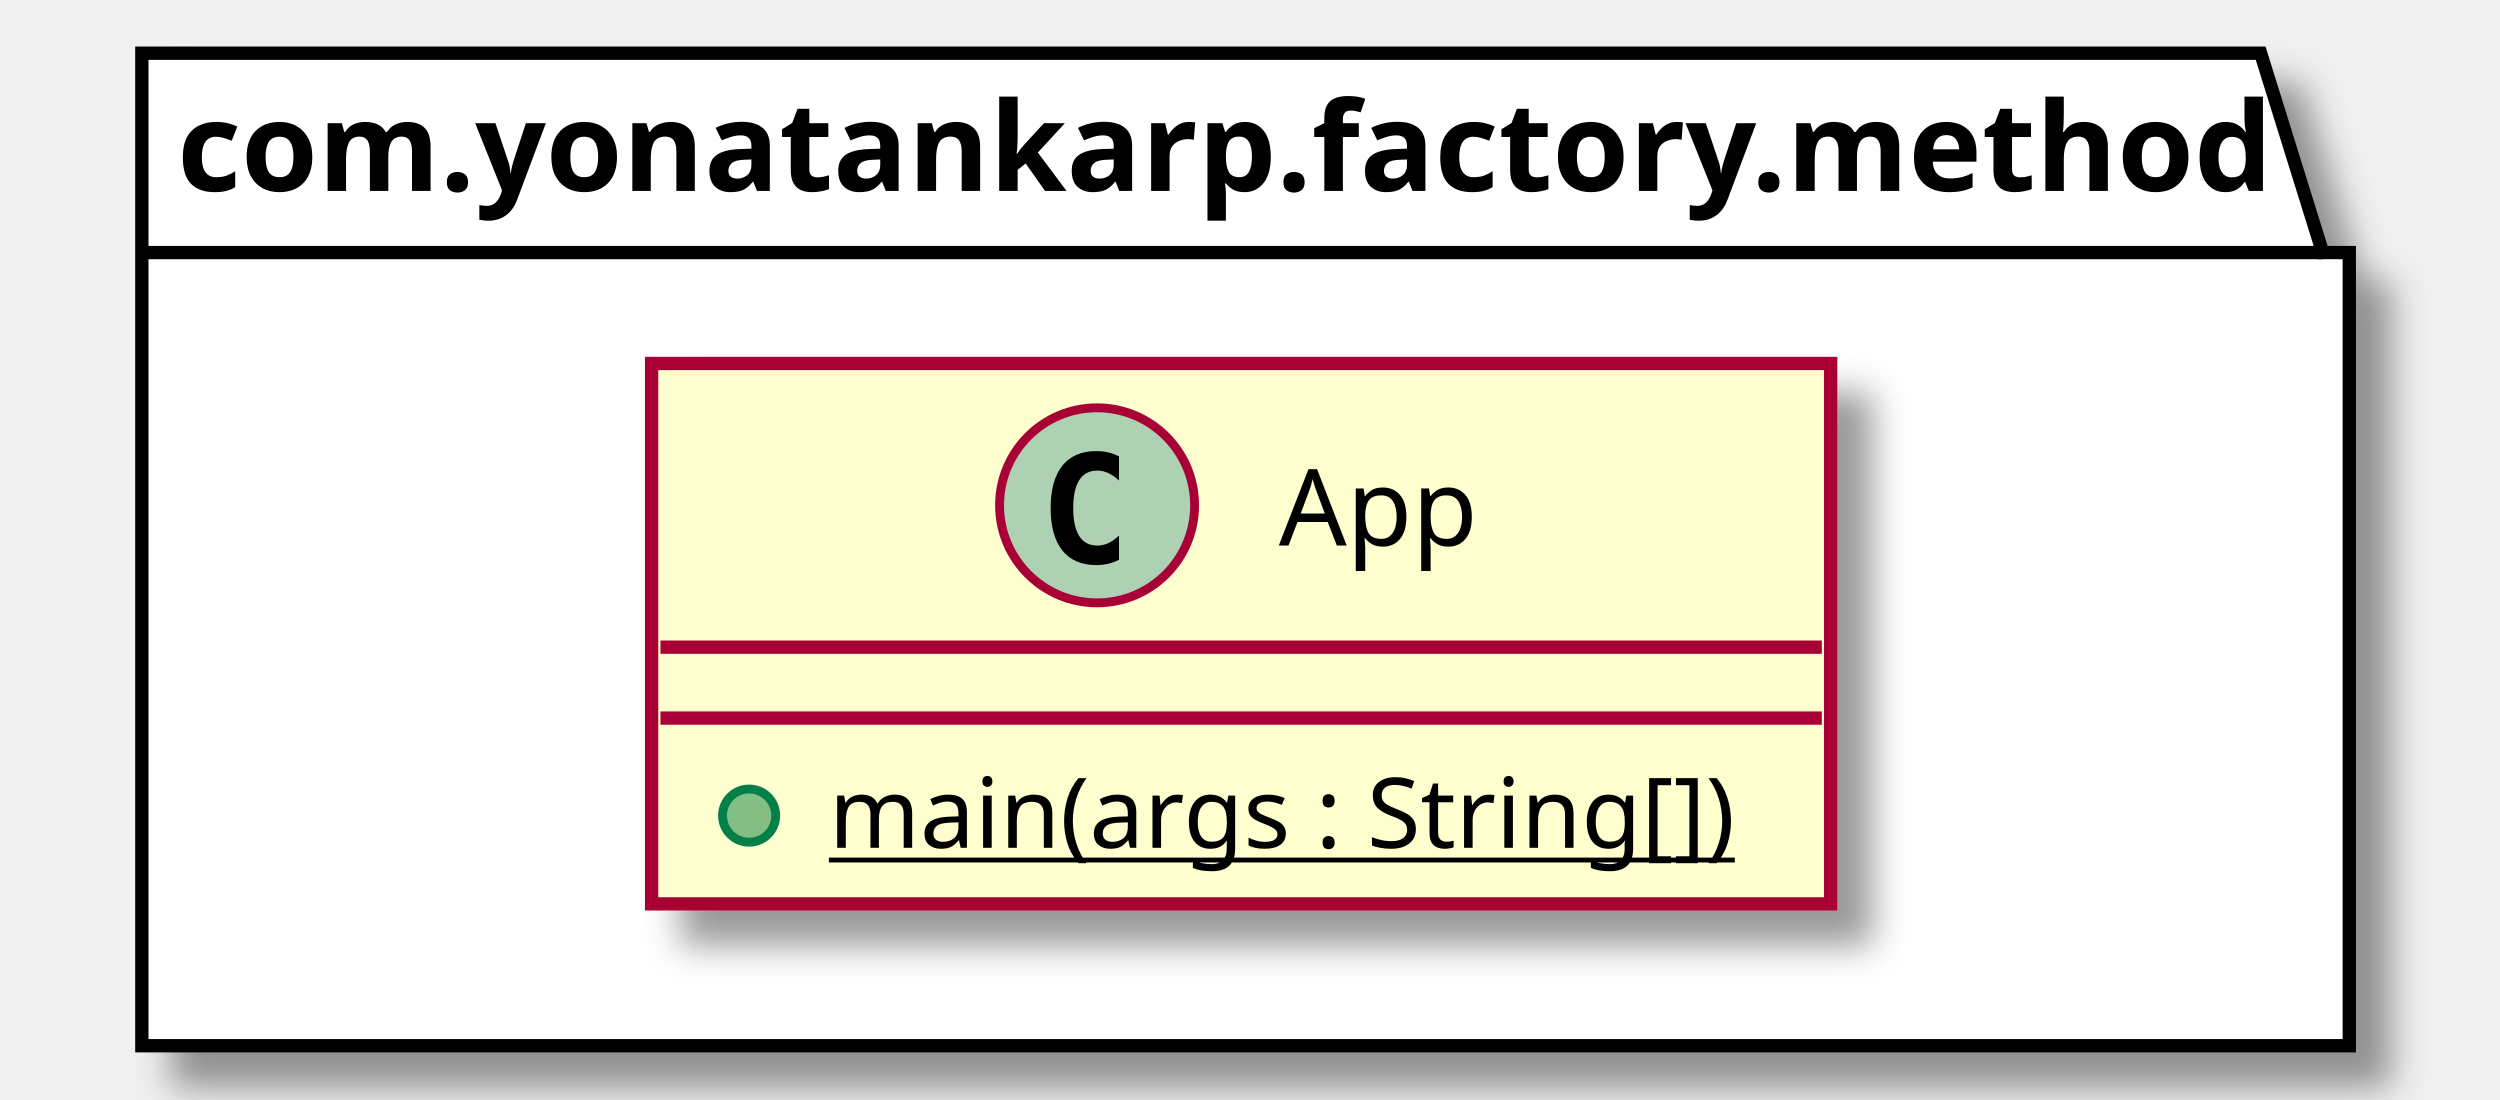
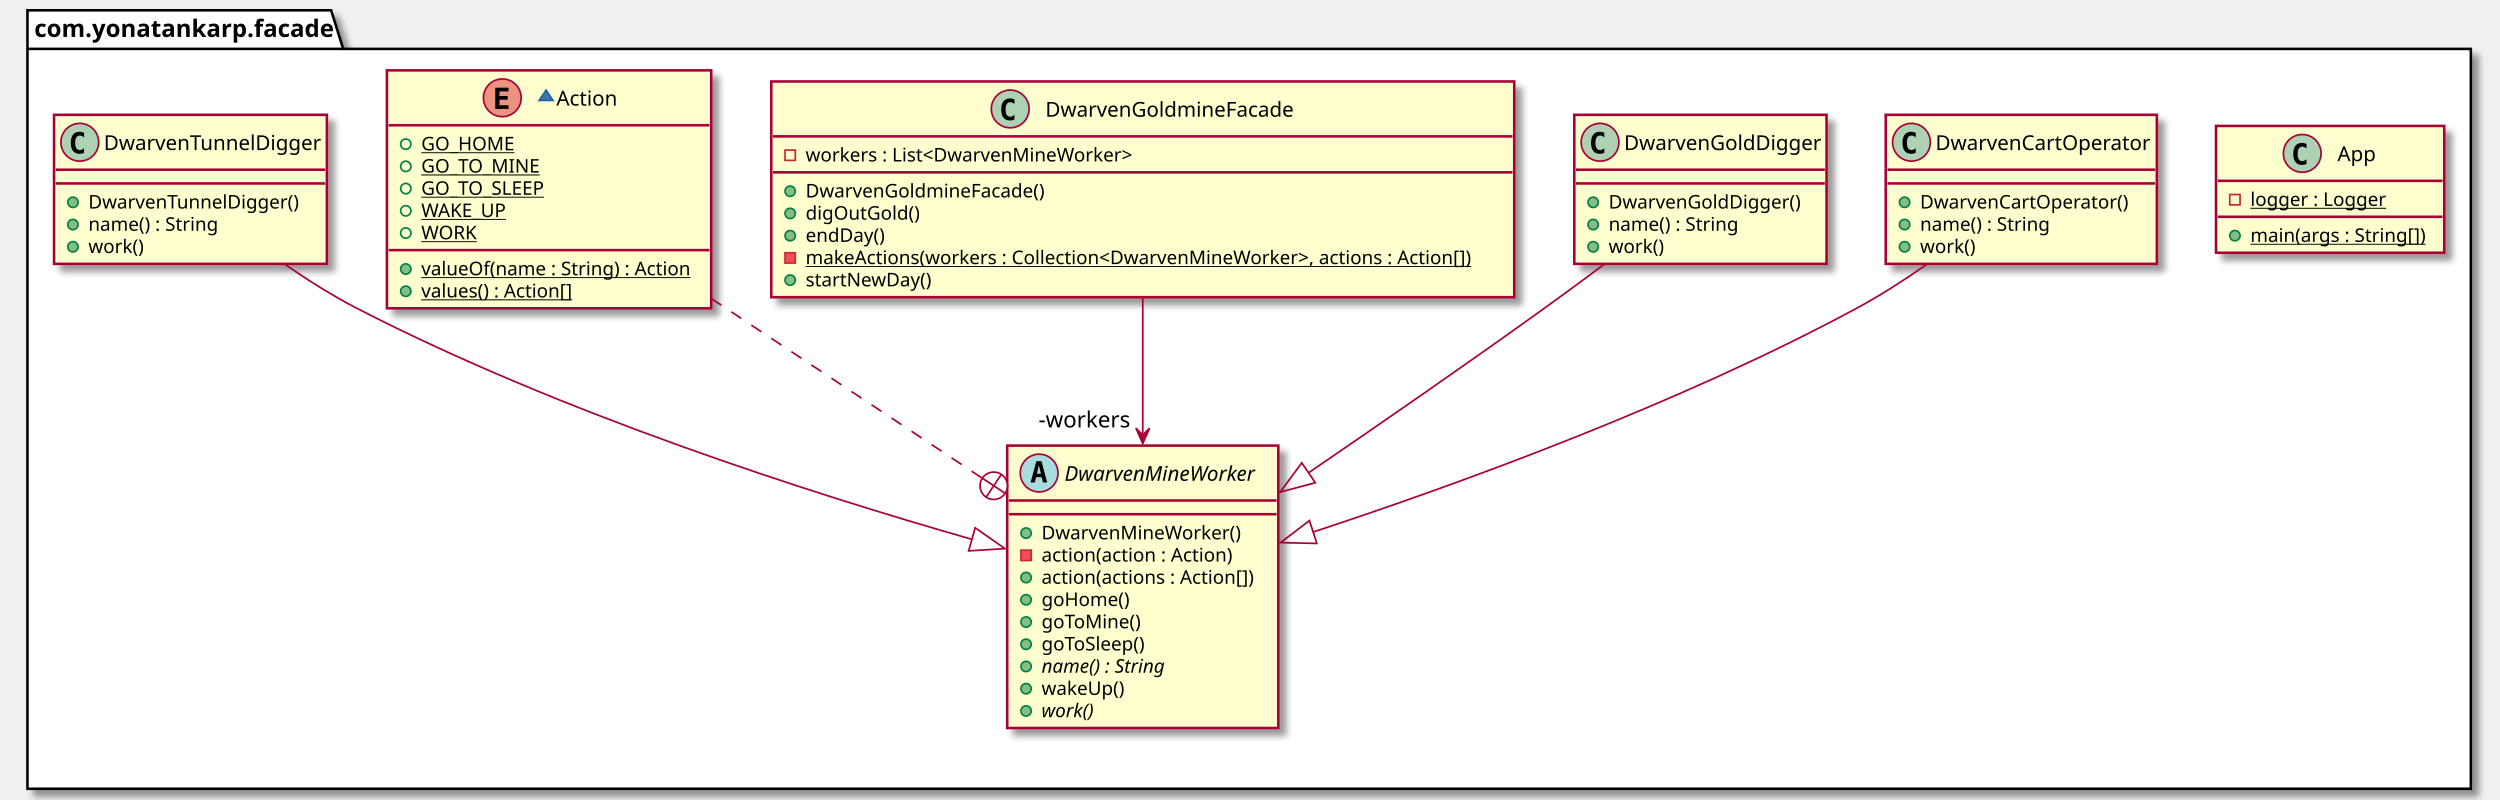
- <svg xmlns="http://www.w3.org/2000/svg" contentScriptType="application/ecmascript" contentStyleType="text/css" height="124px" preserveAspectRatio="none" style="width:282px;height:124px;background:#FFFFFF;" version="1.1" viewBox="0 0 282 124" width="282px" zoomAndPan="magnify">
+ <svg xmlns="http://www.w3.org/2000/svg" contentScriptType="application/ecmascript" contentStyleType="text/css" height="466px" preserveAspectRatio="none" style="width:1457px;height:466px;background:#FFFFFF;" version="1.1" viewBox="0 0 1457 466" width="1457px" zoomAndPan="magnify">
  <defs>
-     <filter height="300%" id="fyu1adzjax36d" width="300%" x="-1" y="-1">
+     <filter height="300%" id="fk1pfjn22dwl2" width="300%" x="-1" y="-1">
      <feGaussianBlur result="blurOut" stdDeviation="2.0" />
      <feColorMatrix in="blurOut" result="blurOut2" type="matrix" values="0 0 0 0 0 0 0 0 0 0 0 0 0 0 0 0 0 0 .4 0" />
      <feOffset dx="4.0" dy="4.0" in="blurOut2" result="blurOut3" />
      <feBlend in="SourceGraphic" in2="blurOut3" mode="normal" />
    </filter>
  </defs>
  <g>
-     <polygon fill="#FFFFFF" filter="url(#fyu1adzjax36d)" points="16,6,255,6,262,28.488,265,28.488,265,117.96,16,117.96,16,6" style="stroke:#000000;stroke-width:1.5;" />
-     <line style="stroke:#000000;stroke-width:1.5;" x1="16" x2="262" y1="28.488" y2="28.488" />
-     <text fill="#000000" font-family="sans-serif" font-size="14" font-weight="bold" lengthAdjust="spacing" textLength="233" x="20" y="21.535">com.yonatankarp.factory.method</text>
-     <rect codeLine="2" fill="#FEFECE" filter="url(#fyu1adzjax36d)" height="60.955" id="App" style="stroke:#A80036;stroke-width:1.5;" width="133" x="73.5" y="41" />
-     <ellipse cx="123.75" cy="57" fill="#ADD1B2" rx="11" ry="11" style="stroke:#A80036;stroke-width:1.0;" />
-     <path d="M126.223,63.143 Q125.642,63.442 125.003,63.591 Q124.364,63.741 123.658,63.741 Q121.151,63.741 119.832,62.089 Q118.512,60.437 118.512,57.316 Q118.512,54.187 119.832,52.535 Q121.151,50.883 123.658,50.883 Q124.364,50.883 125.011,51.032 Q125.659,51.182 126.223,51.48 L126.223,54.203 Q125.592,53.622 124.999,53.352 Q124.405,53.083 123.774,53.083 Q122.43,53.083 121.745,54.149 Q121.06,55.216 121.06,57.316 Q121.06,59.408 121.745,60.474 Q122.43,61.541 123.774,61.541 Q124.405,61.541 124.999,61.271 Q125.592,61.002 126.223,60.42 Z " fill="#000000" />
-     <text fill="#000000" font-family="sans-serif" font-size="12" lengthAdjust="spacing" textLength="24" x="144.25" y="61.535">App</text>
-     <line style="stroke:#A80036;stroke-width:1.5;" x1="74.5" x2="205.5" y1="73" y2="73" />
-     <line style="stroke:#A80036;stroke-width:1.5;" x1="74.5" x2="205.5" y1="81" y2="81" />
-     <ellipse cx="84.5" cy="92" fill="#84BE84" rx="3" ry="3" style="stroke:#038048;stroke-width:1.0;" />
-     <text fill="#000000" font-family="sans-serif" font-size="11" lengthAdjust="spacing" text-decoration="underline" textLength="107" x="93.5" y="95.635">main(args : String[])</text>
+     <polygon fill="#FFFFFF" filter="url(#fk1pfjn22dwl2)" points="16,6,193,6,200,28.488,1440,28.488,1440,459.69,16,459.69,16,6" style="stroke:#000000;stroke-width:1.5;" />
+     <line style="stroke:#000000;stroke-width:1.5;" x1="16" x2="200" y1="28.488" y2="28.488" />
+     <text fill="#000000" font-family="sans-serif" font-size="14" font-weight="bold" lengthAdjust="spacing" textLength="171" x="20" y="21.535">com.yonatankarp.facade</text>
+     <rect codeLine="2" fill="#FEFECE" filter="url(#fk1pfjn22dwl2)" height="73.91" id="App" style="stroke:#A80036;stroke-width:1.5;" width="133" x="1291.5" y="73.39" />
+     <ellipse cx="1341.75" cy="89.39" fill="#ADD1B2" rx="11" ry="11" style="stroke:#A80036;stroke-width:1.0;" />
+     <path d="M1344.223,95.533 Q1343.642,95.832 1343.003,95.981 Q1342.364,96.131 1341.658,96.131 Q1339.151,96.131 1337.832,94.479 Q1336.512,92.827 1336.512,89.706 Q1336.512,86.576 1337.832,84.925 Q1339.151,83.273 1341.658,83.273 Q1342.364,83.273 1343.011,83.422 Q1343.659,83.572 1344.223,83.871 L1344.223,86.593 Q1343.592,86.012 1342.999,85.742 Q1342.405,85.472 1341.774,85.472 Q1340.43,85.472 1339.745,86.539 Q1339.06,87.606 1339.06,89.706 Q1339.06,91.798 1339.745,92.864 Q1340.43,93.931 1341.774,93.931 Q1342.405,93.931 1342.999,93.661 Q1343.592,93.391 1344.223,92.81 Z " fill="#000000" />
+     <text fill="#000000" font-family="sans-serif" font-size="12" lengthAdjust="spacing" textLength="24" x="1362.25" y="93.925">App</text>
+     <line style="stroke:#A80036;stroke-width:1.5;" x1="1292.5" x2="1423.5" y1="105.39" y2="105.39" />
+     <rect fill="none" height="6" style="stroke:#C82930;stroke-width:1.0;" width="6" x="1299.5" y="113.39" />
+     <text fill="#000000" font-family="sans-serif" font-size="11" lengthAdjust="spacing" text-decoration="underline" textLength="82" x="1311.5" y="120.025">logger : Logger</text>
+     <line style="stroke:#A80036;stroke-width:1.5;" x1="1292.5" x2="1423.5" y1="126.345" y2="126.345" />
+     <ellipse cx="1302.5" cy="137.345" fill="#84BE84" rx="3" ry="3" style="stroke:#038048;stroke-width:1.0;" />
+     <text fill="#000000" font-family="sans-serif" font-size="11" lengthAdjust="spacing" text-decoration="underline" textLength="107" x="1311.5" y="140.98">main(args : String[])</text>
+     <rect codeLine="6" fill="#FEFECE" filter="url(#fk1pfjn22dwl2)" height="86.865" id="DwarvenCartOperator" style="stroke:#A80036;stroke-width:1.5;" width="158" x="1099" y="66.91" />
+     <ellipse cx="1114" cy="82.91" fill="#ADD1B2" rx="11" ry="11" style="stroke:#A80036;stroke-width:1.0;" />
+     <path d="M1116.473,89.053 Q1115.892,89.352 1115.253,89.501 Q1114.614,89.651 1113.908,89.651 Q1111.401,89.651 1110.082,87.999 Q1108.762,86.347 1108.762,83.226 Q1108.762,80.097 1110.082,78.445 Q1111.401,76.793 1113.908,76.793 Q1114.614,76.793 1115.261,76.942 Q1115.909,77.092 1116.473,77.391 L1116.473,80.113 Q1115.842,79.532 1115.249,79.262 Q1114.655,78.993 1114.024,78.993 Q1112.68,78.993 1111.995,80.059 Q1111.31,81.126 1111.31,83.226 Q1111.31,85.318 1111.995,86.384 Q1112.68,87.451 1114.024,87.451 Q1114.655,87.451 1115.249,87.181 Q1115.842,86.912 1116.473,86.33 Z " fill="#000000" />
+     <text fill="#000000" font-family="sans-serif" font-size="12" lengthAdjust="spacing" textLength="126" x="1128" y="87.445">DwarvenCartOperator</text>
+     <line style="stroke:#A80036;stroke-width:1.5;" x1="1100" x2="1256" y1="98.91" y2="98.91" />
+     <line style="stroke:#A80036;stroke-width:1.5;" x1="1100" x2="1256" y1="106.91" y2="106.91" />
+     <ellipse cx="1110" cy="117.91" fill="#84BE84" rx="3" ry="3" style="stroke:#038048;stroke-width:1.0;" />
+     <text fill="#000000" font-family="sans-serif" font-size="11" lengthAdjust="spacing" textLength="126" x="1119" y="121.545">DwarvenCartOperator()</text>
+     <ellipse cx="1110" cy="130.865" fill="#84BE84" rx="3" ry="3" style="stroke:#038048;stroke-width:1.0;" />
+     <text fill="#000000" font-family="sans-serif" font-size="11" lengthAdjust="spacing" textLength="78" x="1119" y="134.5">name() : String</text>
+     <ellipse cx="1110" cy="143.82" fill="#84BE84" rx="3" ry="3" style="stroke:#038048;stroke-width:1.0;" />
+     <text fill="#000000" font-family="sans-serif" font-size="11" lengthAdjust="spacing" textLength="34" x="1119" y="147.455">work()</text>
+     <rect codeLine="11" fill="#FEFECE" filter="url(#fk1pfjn22dwl2)" height="86.865" id="DwarvenGoldDigger" style="stroke:#A80036;stroke-width:1.5;" width="147" x="917.5" y="66.91" />
+     <ellipse cx="932.5" cy="82.91" fill="#ADD1B2" rx="11" ry="11" style="stroke:#A80036;stroke-width:1.0;" />
+     <path d="M934.973,89.053 Q934.392,89.352 933.753,89.501 Q933.114,89.651 932.408,89.651 Q929.901,89.651 928.582,87.999 Q927.262,86.347 927.262,83.226 Q927.262,80.097 928.582,78.445 Q929.901,76.793 932.408,76.793 Q933.114,76.793 933.761,76.942 Q934.409,77.092 934.973,77.391 L934.973,80.113 Q934.342,79.532 933.749,79.262 Q933.155,78.993 932.524,78.993 Q931.18,78.993 930.495,80.059 Q929.81,81.126 929.81,83.226 Q929.81,85.318 930.495,86.384 Q931.18,87.451 932.524,87.451 Q933.155,87.451 933.749,87.181 Q934.342,86.912 934.973,86.33 Z " fill="#000000" />
+     <text fill="#000000" font-family="sans-serif" font-size="12" lengthAdjust="spacing" textLength="115" x="946.5" y="87.445">DwarvenGoldDigger</text>
+     <line style="stroke:#A80036;stroke-width:1.5;" x1="918.5" x2="1063.5" y1="98.91" y2="98.91" />
+     <line style="stroke:#A80036;stroke-width:1.5;" x1="918.5" x2="1063.5" y1="106.91" y2="106.91" />
+     <ellipse cx="928.5" cy="117.91" fill="#84BE84" rx="3" ry="3" style="stroke:#038048;stroke-width:1.0;" />
+     <text fill="#000000" font-family="sans-serif" font-size="11" lengthAdjust="spacing" textLength="115" x="937.5" y="121.545">DwarvenGoldDigger()</text>
+     <ellipse cx="928.5" cy="130.865" fill="#84BE84" rx="3" ry="3" style="stroke:#038048;stroke-width:1.0;" />
+     <text fill="#000000" font-family="sans-serif" font-size="11" lengthAdjust="spacing" textLength="78" x="937.5" y="134.5">name() : String</text>
+     <ellipse cx="928.5" cy="143.82" fill="#84BE84" rx="3" ry="3" style="stroke:#038048;stroke-width:1.0;" />
+     <text fill="#000000" font-family="sans-serif" font-size="11" lengthAdjust="spacing" textLength="34" x="937.5" y="147.455">work()</text>
+     <rect codeLine="16" fill="#FEFECE" filter="url(#fk1pfjn22dwl2)" height="125.731" id="DwarvenGoldmineFacade" style="stroke:#A80036;stroke-width:1.5;" width="433" x="449.5" y="47.48" />
+     <ellipse cx="588.75" cy="63.48" fill="#ADD1B2" rx="11" ry="11" style="stroke:#A80036;stroke-width:1.0;" />
+     <path d="M591.223,69.623 Q590.642,69.922 590.003,70.071 Q589.364,70.221 588.658,70.221 Q586.151,70.221 584.832,68.569 Q583.512,66.917 583.512,63.796 Q583.512,60.666 584.832,59.015 Q586.151,57.363 588.658,57.363 Q589.364,57.363 590.011,57.512 Q590.659,57.662 591.223,57.961 L591.223,60.683 Q590.592,60.102 589.999,59.832 Q589.405,59.562 588.774,59.562 Q587.43,59.562 586.745,60.629 Q586.06,61.696 586.06,63.796 Q586.06,65.888 586.745,66.954 Q587.43,68.021 588.774,68.021 Q589.405,68.021 589.999,67.751 Q590.592,67.481 591.223,66.9 Z " fill="#000000" />
+     <text fill="#000000" font-family="sans-serif" font-size="12" lengthAdjust="spacing" textLength="146" x="609.25" y="68.015">DwarvenGoldmineFacade</text>
+     <line style="stroke:#A80036;stroke-width:1.5;" x1="450.5" x2="881.5" y1="79.48" y2="79.48" />
+     <rect fill="none" height="6" style="stroke:#C82930;stroke-width:1.0;" width="6" x="457.5" y="87.48" />
+     <text fill="#000000" font-family="sans-serif" font-size="11" lengthAdjust="spacing" textLength="198" x="469.5" y="94.115">workers : List&lt;DwarvenMineWorker&gt;</text>
+     <line style="stroke:#A80036;stroke-width:1.5;" x1="450.5" x2="881.5" y1="100.435" y2="100.435" />
+     <ellipse cx="460.5" cy="111.435" fill="#84BE84" rx="3" ry="3" style="stroke:#038048;stroke-width:1.0;" />
+     <text fill="#000000" font-family="sans-serif" font-size="11" lengthAdjust="spacing" textLength="142" x="469.5" y="115.07">DwarvenGoldmineFacade()</text>
+     <ellipse cx="460.5" cy="124.39" fill="#84BE84" rx="3" ry="3" style="stroke:#038048;stroke-width:1.0;" />
+     <text fill="#000000" font-family="sans-serif" font-size="11" lengthAdjust="spacing" textLength="70" x="469.5" y="128.025">digOutGold()</text>
+     <ellipse cx="460.5" cy="137.345" fill="#84BE84" rx="3" ry="3" style="stroke:#038048;stroke-width:1.0;" />
+     <text fill="#000000" font-family="sans-serif" font-size="11" lengthAdjust="spacing" textLength="48" x="469.5" y="140.98">endDay()</text>
+     <rect fill="#F24D5C" height="6" style="stroke:#C82930;stroke-width:1.0;" width="6" x="457.5" y="147.3" />
+     <text fill="#000000" font-family="sans-serif" font-size="11" lengthAdjust="spacing" text-decoration="underline" textLength="407" x="469.5" y="153.935">makeActions(workers : Collection&lt;DwarvenMineWorker&gt;, actions : Action[])</text>
+     <ellipse cx="460.5" cy="163.255" fill="#84BE84" rx="3" ry="3" style="stroke:#038048;stroke-width:1.0;" />
+     <text fill="#000000" font-family="sans-serif" font-size="11" lengthAdjust="spacing" textLength="75" x="469.5" y="166.89">startNewDay()</text>
+     <rect codeLine="24" fill="#FEFECE" filter="url(#fk1pfjn22dwl2)" height="164.596" id="DwarvenMineWorker" style="stroke:#A80036;stroke-width:1.5;" width="158" x="587" y="259.69" />
+     <ellipse cx="605.6" cy="275.69" fill="#A9DCDF" rx="11" ry="11" style="stroke:#A80036;stroke-width:1.0;" />
+     <path d="M605.463,271.038 L604.309,276.11 L606.625,276.11 Z M603.969,268.797 L606.966,268.797 L610.311,281.19 L607.862,281.19 L607.098,278.127 L603.82,278.127 L603.073,281.19 L600.624,281.19 Z " fill="#000000" />
+     <text fill="#000000" font-family="sans-serif" font-size="12" font-style="italic" lengthAdjust="spacing" textLength="118" x="620.4" y="280.225">DwarvenMineWorker</text>
+     <line style="stroke:#A80036;stroke-width:1.5;" x1="588" x2="744" y1="291.69" y2="291.69" />
+     <line style="stroke:#A80036;stroke-width:1.5;" x1="588" x2="744" y1="299.69" y2="299.69" />
+     <ellipse cx="598" cy="310.69" fill="#84BE84" rx="3" ry="3" style="stroke:#038048;stroke-width:1.0;" />
+     <text fill="#000000" font-family="sans-serif" font-size="11" lengthAdjust="spacing" textLength="117" x="607" y="314.325">DwarvenMineWorker()</text>
+     <rect fill="#F24D5C" height="6" style="stroke:#C82930;stroke-width:1.0;" width="6" x="595" y="320.645" />
+     <text fill="#000000" font-family="sans-serif" font-size="11" lengthAdjust="spacing" textLength="118" x="607" y="327.28">action(action : Action)</text>
+     <ellipse cx="598" cy="336.6" fill="#84BE84" rx="3" ry="3" style="stroke:#038048;stroke-width:1.0;" />
+     <text fill="#000000" font-family="sans-serif" font-size="11" lengthAdjust="spacing" textLength="132" x="607" y="340.235">action(actions : Action[])</text>
+     <ellipse cx="598" cy="349.555" fill="#84BE84" rx="3" ry="3" style="stroke:#038048;stroke-width:1.0;" />
+     <text fill="#000000" font-family="sans-serif" font-size="11" lengthAdjust="spacing" textLength="53" x="607" y="353.19">goHome()</text>
+     <ellipse cx="598" cy="362.51" fill="#84BE84" rx="3" ry="3" style="stroke:#038048;stroke-width:1.0;" />
+     <text fill="#000000" font-family="sans-serif" font-size="11" lengthAdjust="spacing" textLength="61" x="607" y="366.145">goToMine()</text>
+     <ellipse cx="598" cy="375.465" fill="#84BE84" rx="3" ry="3" style="stroke:#038048;stroke-width:1.0;" />
+     <text fill="#000000" font-family="sans-serif" font-size="11" lengthAdjust="spacing" textLength="64" x="607" y="379.1">goToSleep()</text>
+     <ellipse cx="598" cy="388.421" fill="#84BE84" rx="3" ry="3" style="stroke:#038048;stroke-width:1.0;" />
+     <text fill="#000000" font-family="sans-serif" font-size="11" font-style="italic" lengthAdjust="spacing" textLength="78" x="607" y="392.055">name() : String</text>
+     <ellipse cx="598" cy="401.375" fill="#84BE84" rx="3" ry="3" style="stroke:#038048;stroke-width:1.0;" />
+     <text fill="#000000" font-family="sans-serif" font-size="11" lengthAdjust="spacing" textLength="49" x="607" y="405.01">wakeUp()</text>
+     <ellipse cx="598" cy="414.331" fill="#84BE84" rx="3" ry="3" style="stroke:#038048;stroke-width:1.0;" />
+     <text fill="#000000" font-family="sans-serif" font-size="11" font-style="italic" lengthAdjust="spacing" textLength="34" x="607" y="417.965">work()</text>
+     <rect codeLine="35" fill="#FEFECE" filter="url(#fk1pfjn22dwl2)" height="138.685" id="Action" style="stroke:#A80036;stroke-width:1.5;" width="189" x="225.5" y="41" />
+     <ellipse cx="292.75" cy="57" fill="#EB937F" rx="11" ry="11" style="stroke:#A80036;stroke-width:1.0;" />
+     <path d="M296.364,63.5 L288.644,63.5 L288.644,51.107 L296.364,51.107 L296.364,53.265 L291.093,53.265 L291.093,55.938 L295.866,55.938 L295.866,58.096 L291.093,58.096 L291.093,61.342 L296.364,61.342 Z " fill="#000000" />
+     <polygon fill="#4177AF" points="318.25,52.5,314.25,58.5,322.25,58.5" style="stroke:#1963A0;stroke-width:1.0;" />
+     <text fill="#000000" font-family="sans-serif" font-size="12" lengthAdjust="spacing" textLength="35" x="324.25" y="61.535">Action</text>
+     <line style="stroke:#A80036;stroke-width:1.5;" x1="226.5" x2="413.5" y1="73" y2="73" />
+     <ellipse cx="236.5" cy="84" rx="3" ry="3" style="stroke:#038048;stroke-width:1.0;fill:none;" />
+     <text fill="#000000" font-family="sans-serif" font-size="11" lengthAdjust="spacing" text-decoration="underline" textLength="55" x="245.5" y="87.635">GO_HOME</text>
+     <ellipse cx="236.5" cy="96.955" rx="3" ry="3" style="stroke:#038048;stroke-width:1.0;fill:none;" />
+     <text fill="#000000" font-family="sans-serif" font-size="11" lengthAdjust="spacing" text-decoration="underline" textLength="71" x="245.5" y="100.59">GO_TO_MINE</text>
+     <ellipse cx="236.5" cy="109.91" rx="3" ry="3" style="stroke:#038048;stroke-width:1.0;fill:none;" />
+     <text fill="#000000" font-family="sans-serif" font-size="11" lengthAdjust="spacing" text-decoration="underline" textLength="75" x="245.5" y="113.545">GO_TO_SLEEP</text>
+     <ellipse cx="236.5" cy="122.865" rx="3" ry="3" style="stroke:#038048;stroke-width:1.0;fill:none;" />
+     <text fill="#000000" font-family="sans-serif" font-size="11" lengthAdjust="spacing" text-decoration="underline" textLength="50" x="245.5" y="126.5">WAKE_UP</text>
+     <ellipse cx="236.5" cy="135.82" rx="3" ry="3" style="stroke:#038048;stroke-width:1.0;fill:none;" />
+     <text fill="#000000" font-family="sans-serif" font-size="11" lengthAdjust="spacing" text-decoration="underline" textLength="32" x="245.5" y="139.455">WORK</text>
+     <line style="stroke:#A80036;stroke-width:1.5;" x1="226.5" x2="413.5" y1="145.775" y2="145.775" />
+     <ellipse cx="236.5" cy="156.775" fill="#84BE84" rx="3" ry="3" style="stroke:#038048;stroke-width:1.0;" />
+     <text fill="#000000" font-family="sans-serif" font-size="11" lengthAdjust="spacing" text-decoration="underline" textLength="163" x="245.5" y="160.41">valueOf(name : String) : Action</text>
+     <ellipse cx="236.5" cy="169.731" fill="#84BE84" rx="3" ry="3" style="stroke:#038048;stroke-width:1.0;" />
+     <text fill="#000000" font-family="sans-serif" font-size="11" lengthAdjust="spacing" text-decoration="underline" textLength="94" x="245.5" y="173.365">values() : Action[]</text>
+     <rect codeLine="44" fill="#FEFECE" filter="url(#fk1pfjn22dwl2)" height="86.865" id="DwarvenTunnelDigger" style="stroke:#A80036;stroke-width:1.5;" width="159" x="31.5" y="66.91" />
+     <ellipse cx="46.5" cy="82.91" fill="#ADD1B2" rx="11" ry="11" style="stroke:#A80036;stroke-width:1.0;" />
+     <path d="M48.973,89.053 Q48.392,89.352 47.753,89.501 Q47.114,89.651 46.408,89.651 Q43.901,89.651 42.581,87.999 Q41.262,86.347 41.262,83.226 Q41.262,80.097 42.581,78.445 Q43.901,76.793 46.408,76.793 Q47.114,76.793 47.761,76.942 Q48.409,77.092 48.973,77.391 L48.973,80.113 Q48.342,79.532 47.749,79.262 Q47.155,78.993 46.524,78.993 Q45.18,78.993 44.495,80.059 Q43.81,81.126 43.81,83.226 Q43.81,85.318 44.495,86.384 Q45.18,87.451 46.524,87.451 Q47.155,87.451 47.749,87.181 Q48.342,86.912 48.973,86.33 Z " fill="#000000" />
+     <text fill="#000000" font-family="sans-serif" font-size="12" lengthAdjust="spacing" textLength="127" x="60.5" y="87.445">DwarvenTunnelDigger</text>
+     <line style="stroke:#A80036;stroke-width:1.5;" x1="32.5" x2="189.5" y1="98.91" y2="98.91" />
+     <line style="stroke:#A80036;stroke-width:1.5;" x1="32.5" x2="189.5" y1="106.91" y2="106.91" />
+     <ellipse cx="42.5" cy="117.91" fill="#84BE84" rx="3" ry="3" style="stroke:#038048;stroke-width:1.0;" />
+     <text fill="#000000" font-family="sans-serif" font-size="11" lengthAdjust="spacing" textLength="127" x="51.5" y="121.545">DwarvenTunnelDigger()</text>
+     <ellipse cx="42.5" cy="130.865" fill="#84BE84" rx="3" ry="3" style="stroke:#038048;stroke-width:1.0;" />
+     <text fill="#000000" font-family="sans-serif" font-size="11" lengthAdjust="spacing" textLength="78" x="51.5" y="134.5">name() : String</text>
+     <ellipse cx="42.5" cy="143.82" fill="#84BE84" rx="3" ry="3" style="stroke:#038048;stroke-width:1.0;" />
+     <text fill="#000000" font-family="sans-serif" font-size="11" lengthAdjust="spacing" textLength="34" x="51.5" y="147.455">work()</text>
+     <path codeLine="50" d="M666,173.41 C666,198.1 666,226.93 666,253.65 " fill="none" id="DwarvenGoldmineFacade-to-DwarvenMineWorker" style="stroke:#A80036;stroke-width:1.0;" />
+     <polygon fill="#A80036" points="666,258.51,670,249.51,666,253.51,662,249.51,666,258.51" style="stroke:#A80036;stroke-width:1.0;" />
+     <text fill="#000000" font-family="sans-serif" font-size="13" lengthAdjust="spacing" textLength="58" x="605.236" y="249.087">-workers</text>
+     <path codeLine="51" d="M414.55,174.02 C464.02,206.81 524.35,246.8 573.52,279.39 " fill="none" id="Action-to-DwarvenMineWorker" style="stroke:#A80036;stroke-width:1.0;stroke-dasharray:7.0,7.0;" />
+     <ellipse cx="579.142" cy="283.11" fill="#FFFFFF" rx="8" ry="8" style="stroke:#A80036;stroke-width:1.0;" />
+     <line style="stroke:#A80036;stroke-width:1.0;" x1="572.474" x2="585.81" y1="278.69" y2="287.53" />
+     <line style="stroke:#A80036;stroke-width:1.0;" x1="583.562" x2="574.722" y1="276.442" y2="289.778" />
+     <path codeLine="52" d="M1122.66,154.26 C1109.71,163.3 1095.69,172.32 1082,179.69 C978.43,235.46 851.3,281.73 765.04,310.14 " fill="none" id="DwarvenCartOperator-to-DwarvenMineWorker" style="stroke:#A80036;stroke-width:1.0;" />
+     <polygon fill="none" points="767.47,316.71,746.29,316.24,763.14,303.4,767.47,316.71" style="stroke:#A80036;stroke-width:1.0;" />
+     <path codeLine="53" d="M934.96,154 C923.46,162.6 911.39,171.5 900,179.69 C855.25,211.87 804.96,246.64 762.51,275.61 " fill="none" id="DwarvenGoldDigger-to-DwarvenMineWorker" style="stroke:#A80036;stroke-width:1.0;" />
+     <polygon fill="none" points="766.56,281.32,746.08,286.79,758.68,269.75,766.56,281.32" style="stroke:#A80036;stroke-width:1.0;" />
+     <path codeLine="54" d="M166.27,154.2 C179.51,163.34 193.9,172.42 208,179.69 C325.71,240.36 471.45,287.2 566.48,314.34 " fill="none" id="DwarvenTunnelDigger-to-DwarvenMineWorker" style="stroke:#A80036;stroke-width:1.0;" />
+     <polygon fill="none" points="568.32,307.59,585.68,319.75,564.53,321.06,568.32,307.59" style="stroke:#A80036;stroke-width:1.0;" />
  </g>
</svg>
